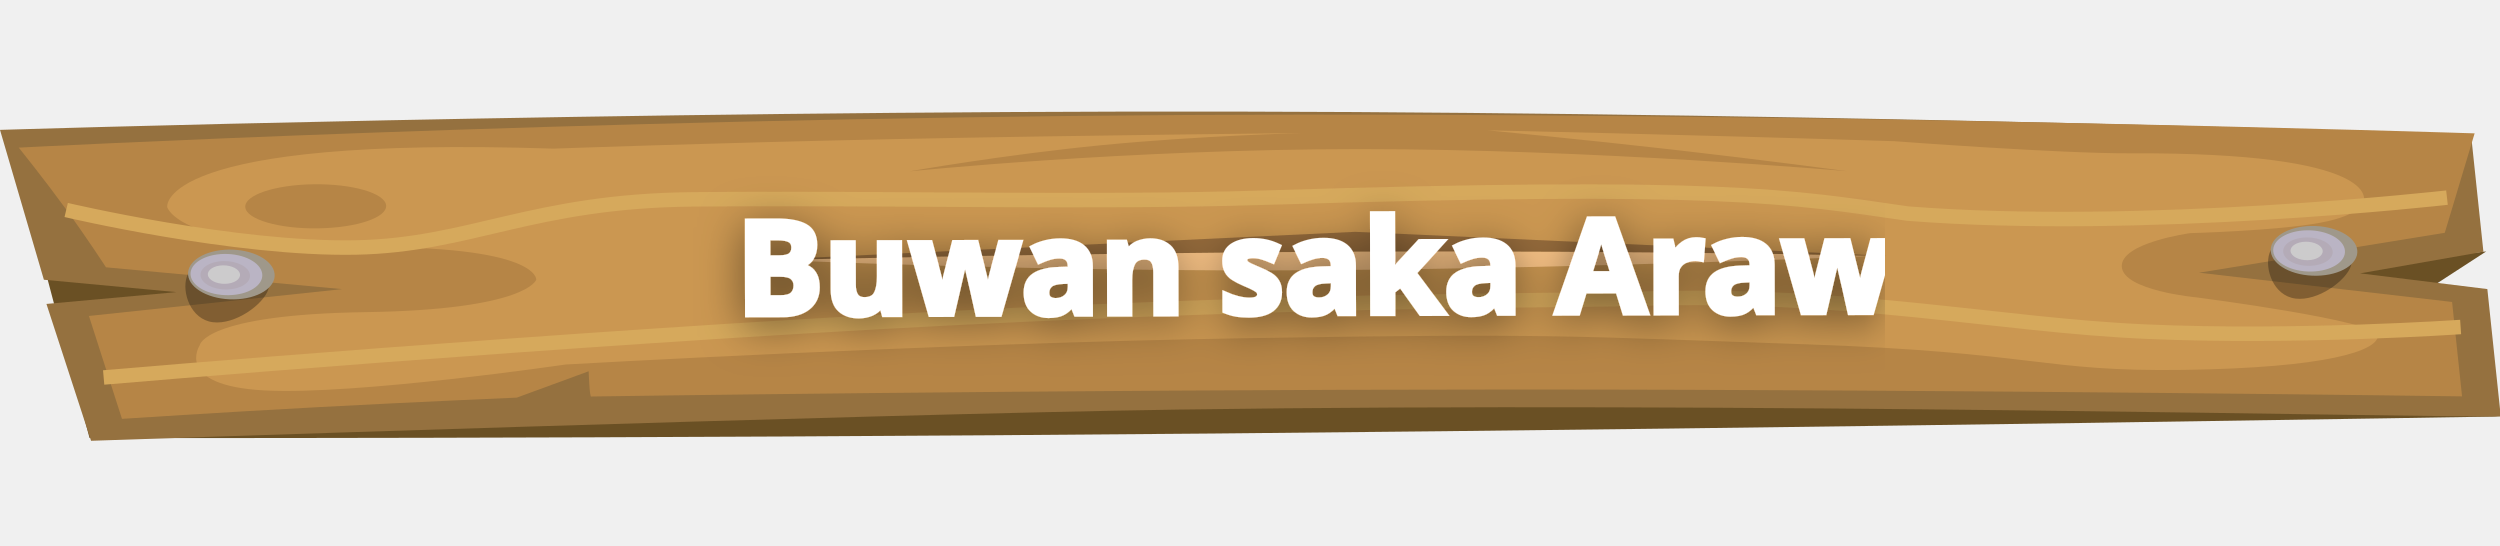
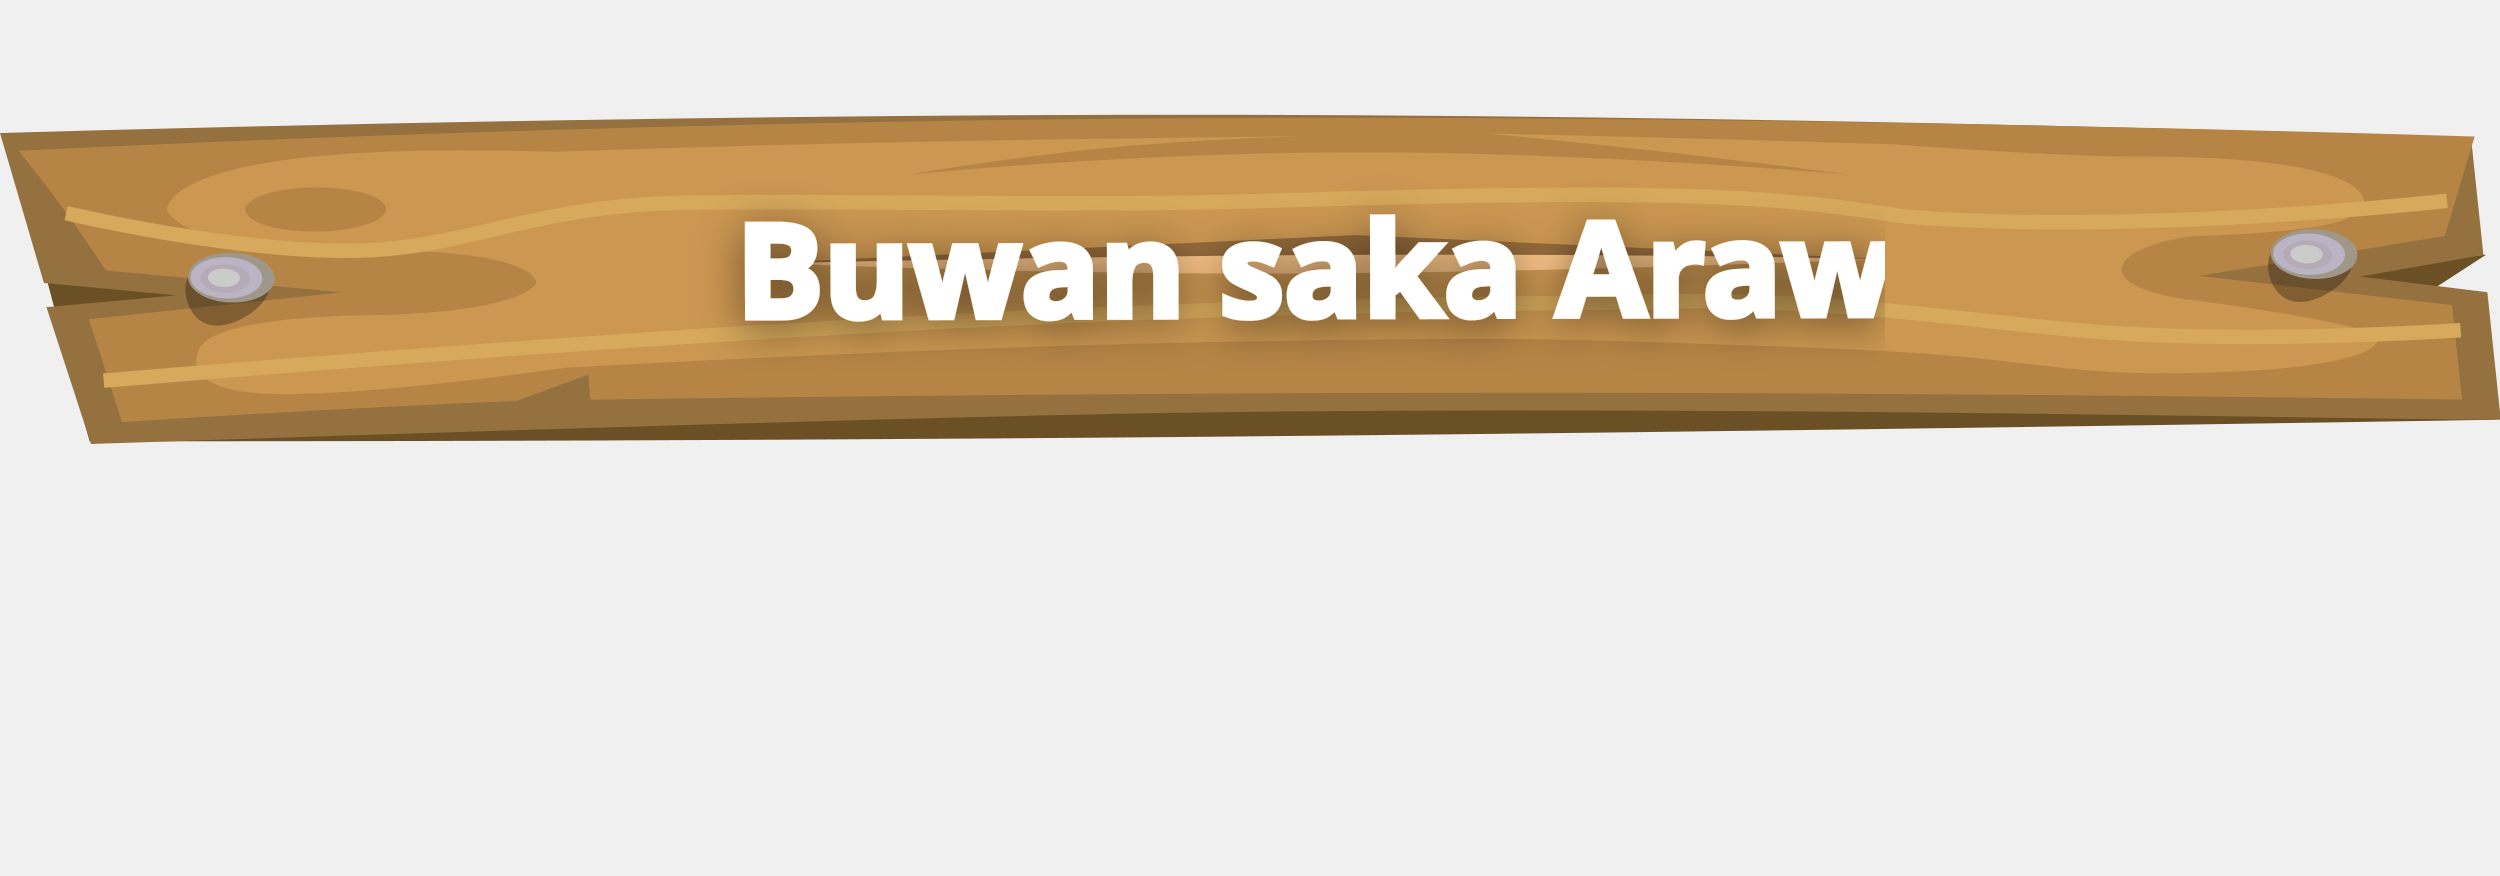
- <svg xmlns="http://www.w3.org/2000/svg" width="864.331" height="188.536" viewBox="0 0 864.331 188.536">
+ <svg xmlns="http://www.w3.org/2000/svg" width="856.654" height="300.055" viewBox="0 0 864.331 300.536">
  <defs>
    <filter id="Buwan_saka_Araw" x="229.008" y="38.59" width="421" height="109" filterUnits="userSpaceOnUse">
      <feOffset dy="3" input="SourceAlpha" />
      <feGaussianBlur stdDeviation="7.5" result="blur" />
      <feFlood flood-opacity="0.502" />
      <feComposite operator="in" in2="blur" />
      <feComposite in="SourceGraphic" />
    </filter>
  </defs>
  <g id="Buwan_saka_Araw-2" data-name="Buwan saka Araw" transform="matrix(0.999, -0.052, 0.052, 0.999, 0, 44.903)">
    <path id="Path_655" data-name="Path 655" d="M845.857,99.109s-236.169-8.25-444.319-17.217S13.248,63.242,13.248,63.242L0,0Z" transform="translate(12.122 44.721)" fill="#6a5024" />
    <path id="Path_654" data-name="Path 654" d="M64.37.888,44.122,12.581.062,4.018Z" transform="translate(791.531 85.736)" fill="#6a5024" />
    <path id="base" d="M852.781,46s-211.8-18.56-425-30.06S0,0,0,0L12.454,52.512,58,59.166,12.9,60.909l12.941,48.038s268.227,4.748,376.011,8.764c193.51,7.209,427.573,25.055,456.128,26.119l-2.349-44.2-43.65-7.711,42.962-5.245Z" transform="translate(0 0)" fill="#95713f" />
    <path id="Path_647" data-name="Path 647" d="M847.884,39.729,835.8,73.506l-85.54,9.362,86.816,14.644,1.741,32.77S672.4,119.232,510.987,110.842,193.15,96.718,193.15,96.718c-.652.736-.466-8.764-.466-8.764L167.427,95.76s-34.537-.336-68.707-.278-67.967.51-67.967.51L21.2,59.888l87.869-4.712L27.959,43.407s-5.925-10.3-12.911-21.017S.008.534.008.534,191.676.449,403.645,10.248,847.884,39.729,847.884,39.729Z" transform="translate(6.151 5.932)" fill="#b68546" />
    <path id="Path_648" data-name="Path 648" d="M758.494,54.709s7.587-16.486-79.413-20.627c-24.8-1.18-81.445-8.435-81.445-8.435C526.78,19.675,457.46,14.591,457.46,14.591S490.3,19.458,521.131,24.6s59.653,10.548,59.653,10.548S493.8,22.96,412.863,18.763s-155.813-.4-155.813-.4,32.947-4.064,67.06-5.6,69.4-.548,69.4-.548S317.324,8.98,252.619,6.959,134.7,4.123,134.7,4.123C-2.292-7.506.271,17.342.271,17.342S3.12,32.075,65.656,34.63s60.687,14.412,60.687,14.412-3.591,10.217-59.488,8.135S9.032,65.6,9.032,65.6-.893,79.068,30.588,82.379,134.95,78.842,134.95,78.842s129.023-.65,236.022,3.168,111.333,5.161,191.974,12.1,81.081,13.822,130.59,15.667,67-3.129,67.445-8.288-61.735-16.477-61.735-16.477-25.4-3.646-25.432-11.974,24.245-10.348,24.245-10.348,29.867.746,44.978-1.249S758.494,54.709,758.494,54.709Z" transform="translate(56.048 12.299)" fill="#cb9751" />
    <path id="Path_650" data-name="Path 650" d="M378.021,18.456s-90.028-.617-187.059-4.9S0,0,0,0L200.173,3.778Z" transform="translate(263.766 58.658)" fill="#f7c285" />
    <path id="Path_649" data-name="Path 649" d="M392.352,20.736s-84.68-6.292-182.763-10.992S.03,1.936.03,1.936l209.2.949Z" transform="translate(256.62 56.646)" fill="#946a3b" />
    <path id="Path_657" data-name="Path 657" d="M24.028.353c13.432.5,24.5,4.329,24.725,8.554s-10.484,7.246-23.916,6.747S.335,11.325.112,7.1,10.6-.146,24.028.353Z" transform="translate(83.159 24.05)" fill="#b68546" />
    <path id="Path_651" data-name="Path 651" d="M814.549,34.65s-56.885.932-108.579-4.045-99.693-18.846-175.2-20.49c-23.257-.506-104.138-5.507-237.8-5.642S.151,9.724.151,9.724" transform="translate(31.178 77.594)" fill="none" stroke="#d6a95c" stroke-width="5" />
    <path id="Path_652" data-name="Path 652" d="M821.932,38.5s-105.694,6.432-186.456-4.183c-40.364-8.011-63.286-13.767-222.252-17.056-58.658-1.214-129.537-6.779-196.732-9.67C160.96,5.2,138.916,19.431,99.3,18.145,57.6,16.792,0,0,0,0" transform="translate(21.409 28.842)" fill="none" stroke="#d6a95c" stroke-width="5" />
    <g id="turnilyo" transform="translate(777.116 74.422)">
      <path id="Path_653" data-name="Path 653" d="M13.361,22.676c7.708-.511,14.249-3.764,14.93-9.3S24.155-.724,16.447-.213.462,9.091-.219,14.623C-.605,17.76,10.024,22.9,13.361,22.676Z" transform="translate(28.145 28.816) rotate(-166)" opacity="0.29" />
      <path id="Path_658" data-name="Path 658" d="M14.61.209C22.858.515,29.749,4.63,30,9.4s-6.23,8.388-14.478,8.081S.384,13.06.132,8.29,6.362-.1,14.61.209Z" transform="translate(4.317 0.06)" fill="#9f988a" />
      <path id="Path_659" data-name="Path 659" d="M12.105.173C18.94.427,24.649,3.836,24.858,7.788s-5.162,6.95-12,6.7S.319,10.821.109,6.869,5.271-.081,12.105.173Z" transform="translate(5.194 1.512)" fill="#bab4c4" />
      <path id="Path_660" data-name="Path 660" d="M8.348.119c4.713.175,8.651,2.526,8.8,5.252s-3.56,4.793-8.273,4.618S.22,7.463.075,4.737,3.635-.056,8.348.119Z" transform="translate(8.654 4.017)" fill="#b4abb7" />
      <path id="Path_661" data-name="Path 661" d="M5.427.077C8.49.191,11.05,1.72,11.143,3.491s-2.314,3.115-5.377,3S.143,4.851.049,3.079,2.363-.036,5.427.077Z" transform="translate(11.228 5.524)" fill="#cccbcc" />
    </g>
    <g id="turnilyo-2" data-name="turnilyo" transform="translate(57.868 45.162)">
      <path id="Path_653-2" data-name="Path 653" d="M13.361,22.676c7.708-.511,14.249-3.764,14.93-9.3S24.155-.724,16.447-.213.462,9.091-.219,14.623C-.605,17.76,10.024,22.9,13.361,22.676Z" transform="translate(28.145 28.816) rotate(-166)" opacity="0.29" />
      <path id="Path_662" data-name="Path 662" d="M14.61.209C22.858.515,29.749,4.63,30,9.4s-6.23,8.388-14.478,8.081S.384,13.06.132,8.29,6.362-.1,14.61.209Z" transform="translate(4.317 0.06)" fill="#9f988a" />
      <path id="Path_663" data-name="Path 663" d="M12.105.173C18.94.427,24.649,3.836,24.858,7.788s-5.162,6.95-12,6.7S.319,10.821.109,6.869,5.271-.081,12.105.173Z" transform="translate(5.194 1.512)" fill="#bab4c4" />
      <path id="Path_664" data-name="Path 664" d="M8.348.119c4.713.175,8.651,2.526,8.8,5.252s-3.56,4.793-8.273,4.618S.22,7.463.075,4.737,3.635-.056,8.348.119Z" transform="translate(8.654 4.017)" fill="#b4abb7" />
      <path id="Path_665" data-name="Path 665" d="M5.427.077C8.49.191,11.05,1.72,11.143,3.491s-2.314,3.115-5.377,3S.143,4.851.049,3.079,2.363-.036,5.427.077Z" transform="translate(11.228 5.524)" fill="#cccbcc" />
    </g>
    <g transform="matrix(1, 0.05, -0.05, 1, 2.35, -44.84)" filter="url(#Buwan_saka_Araw)">
      <text id="Buwan_saka_Araw-3" data-name="Buwan saka Araw" transform="translate(439.51 109.09)" fill="#fff" stroke="#fff" stroke-width="2" font-size="45" font-family="SegoeUI-Bold, Segoe UI" font-weight="700">
        <tspan x="-185.625" y="0">Buwan saka Araw</tspan>
      </text>
    </g>
  </g>
</svg>
